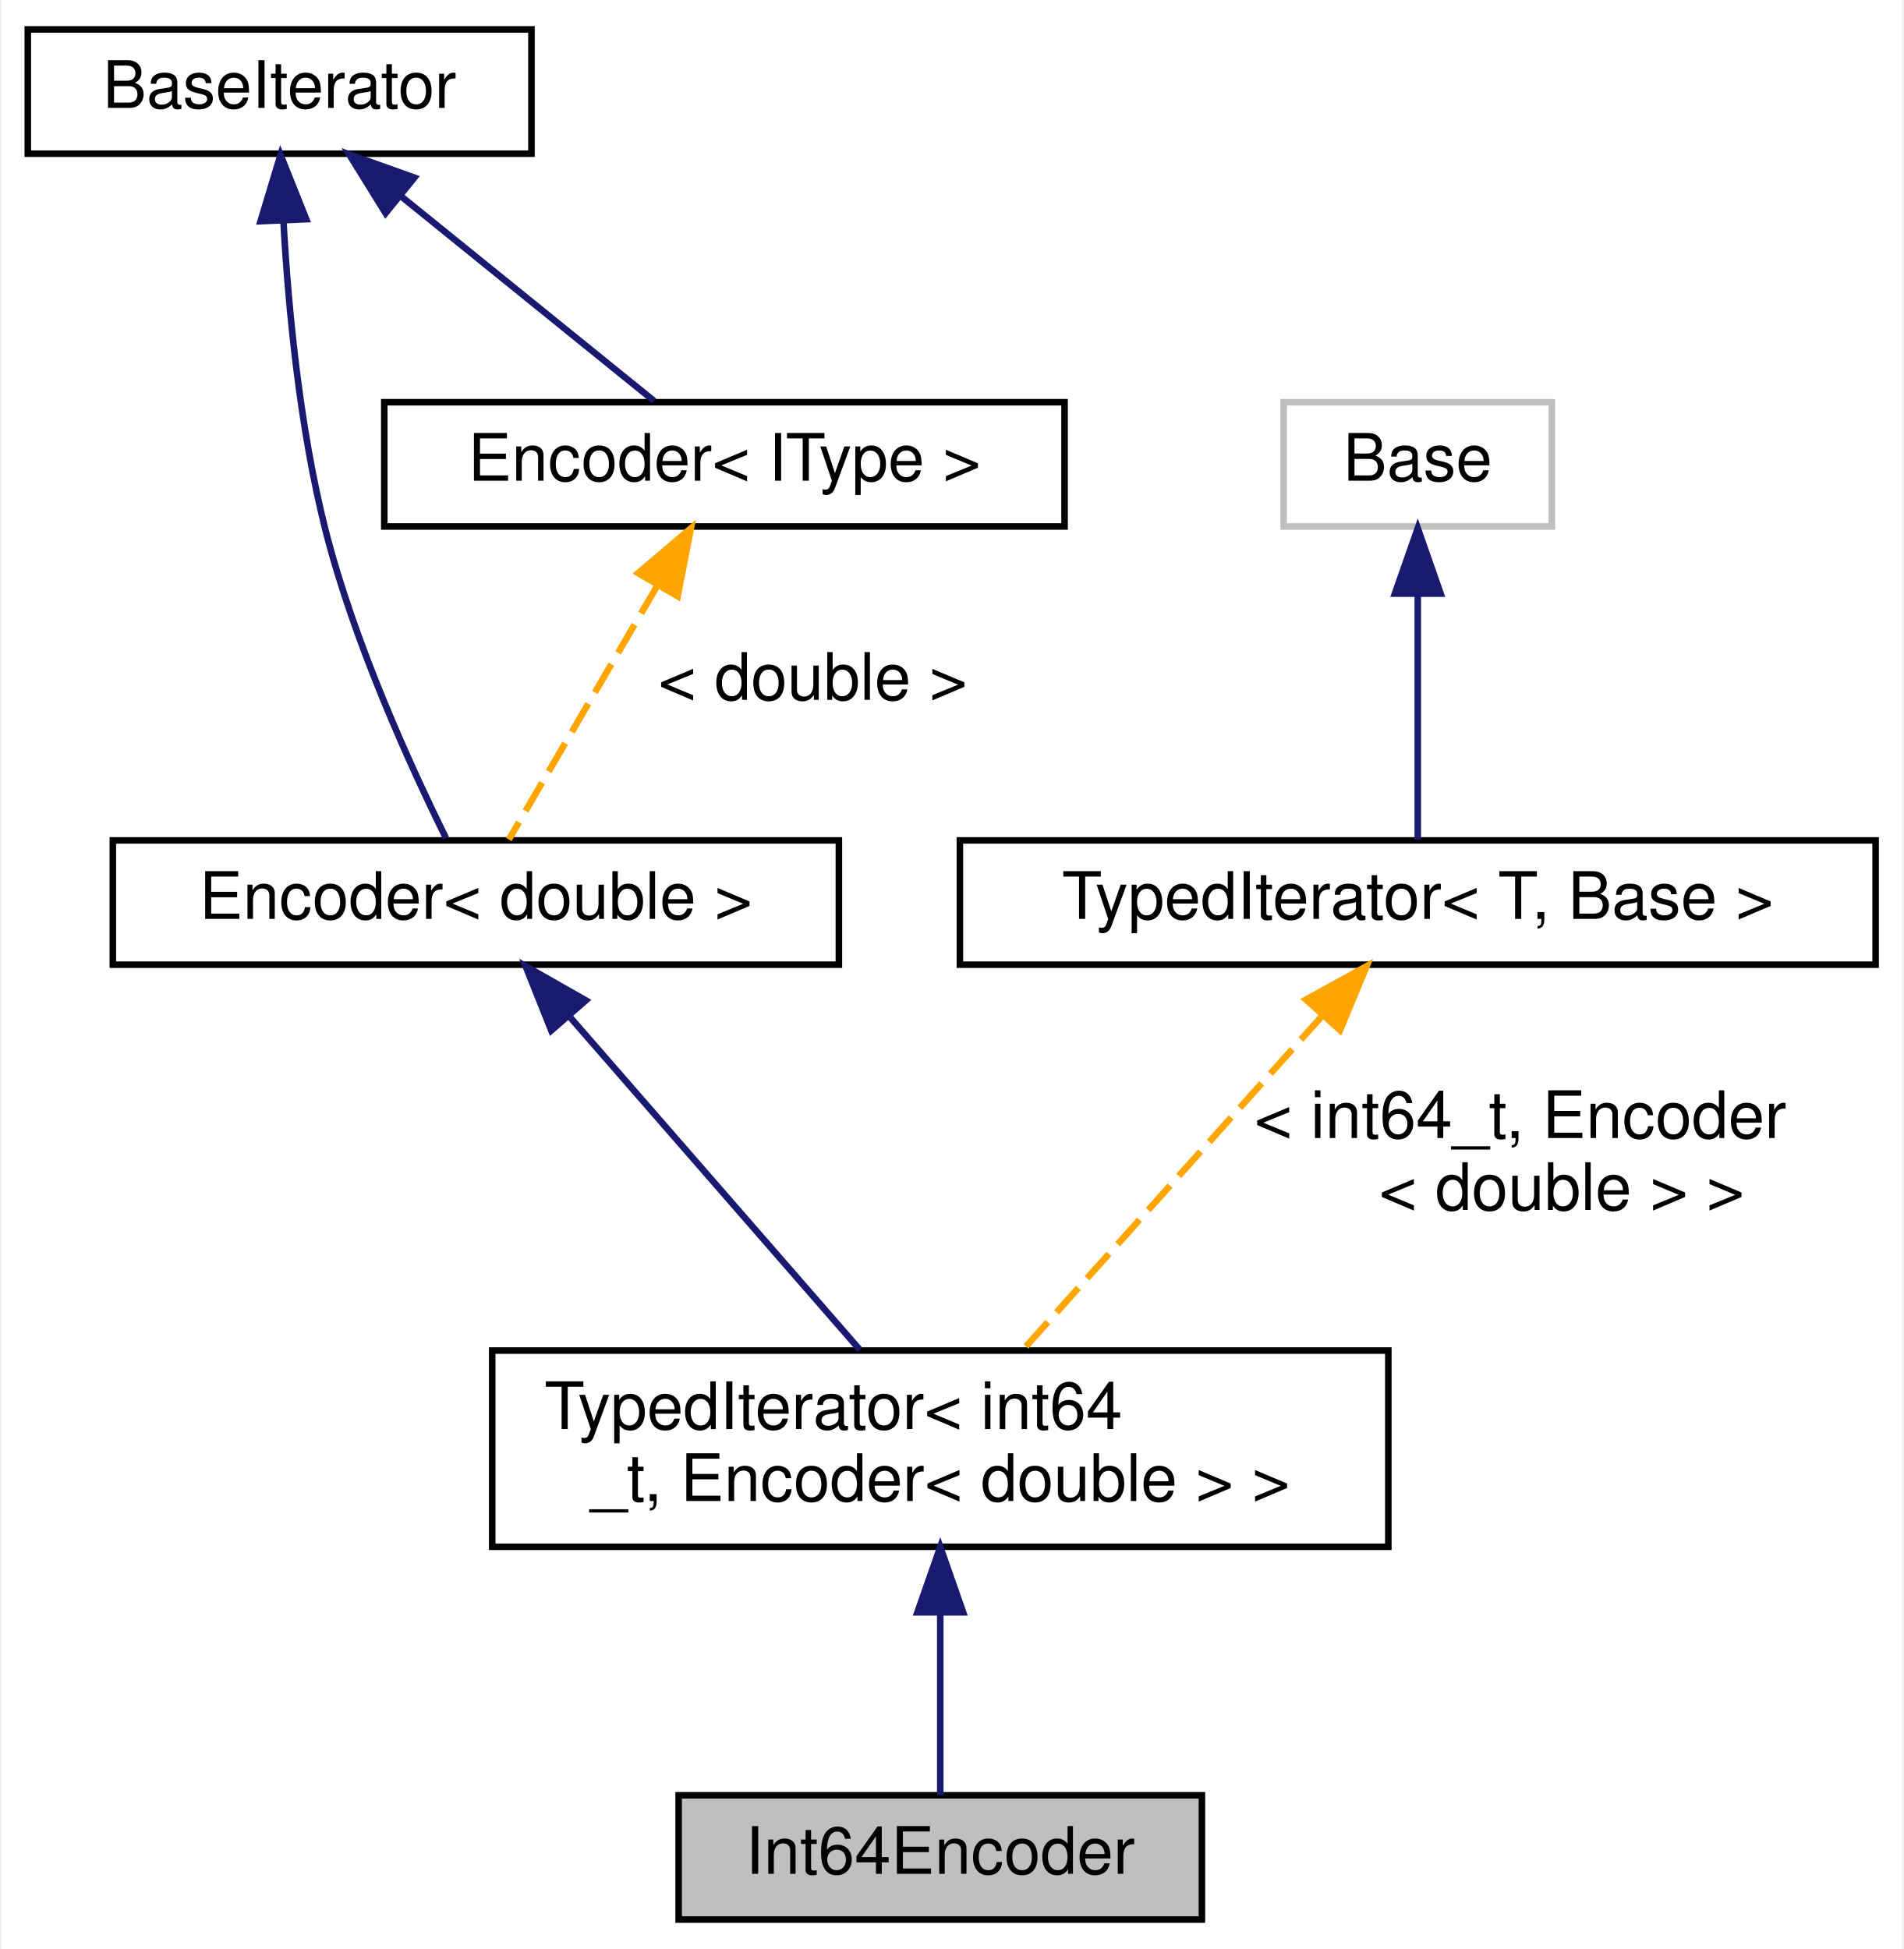
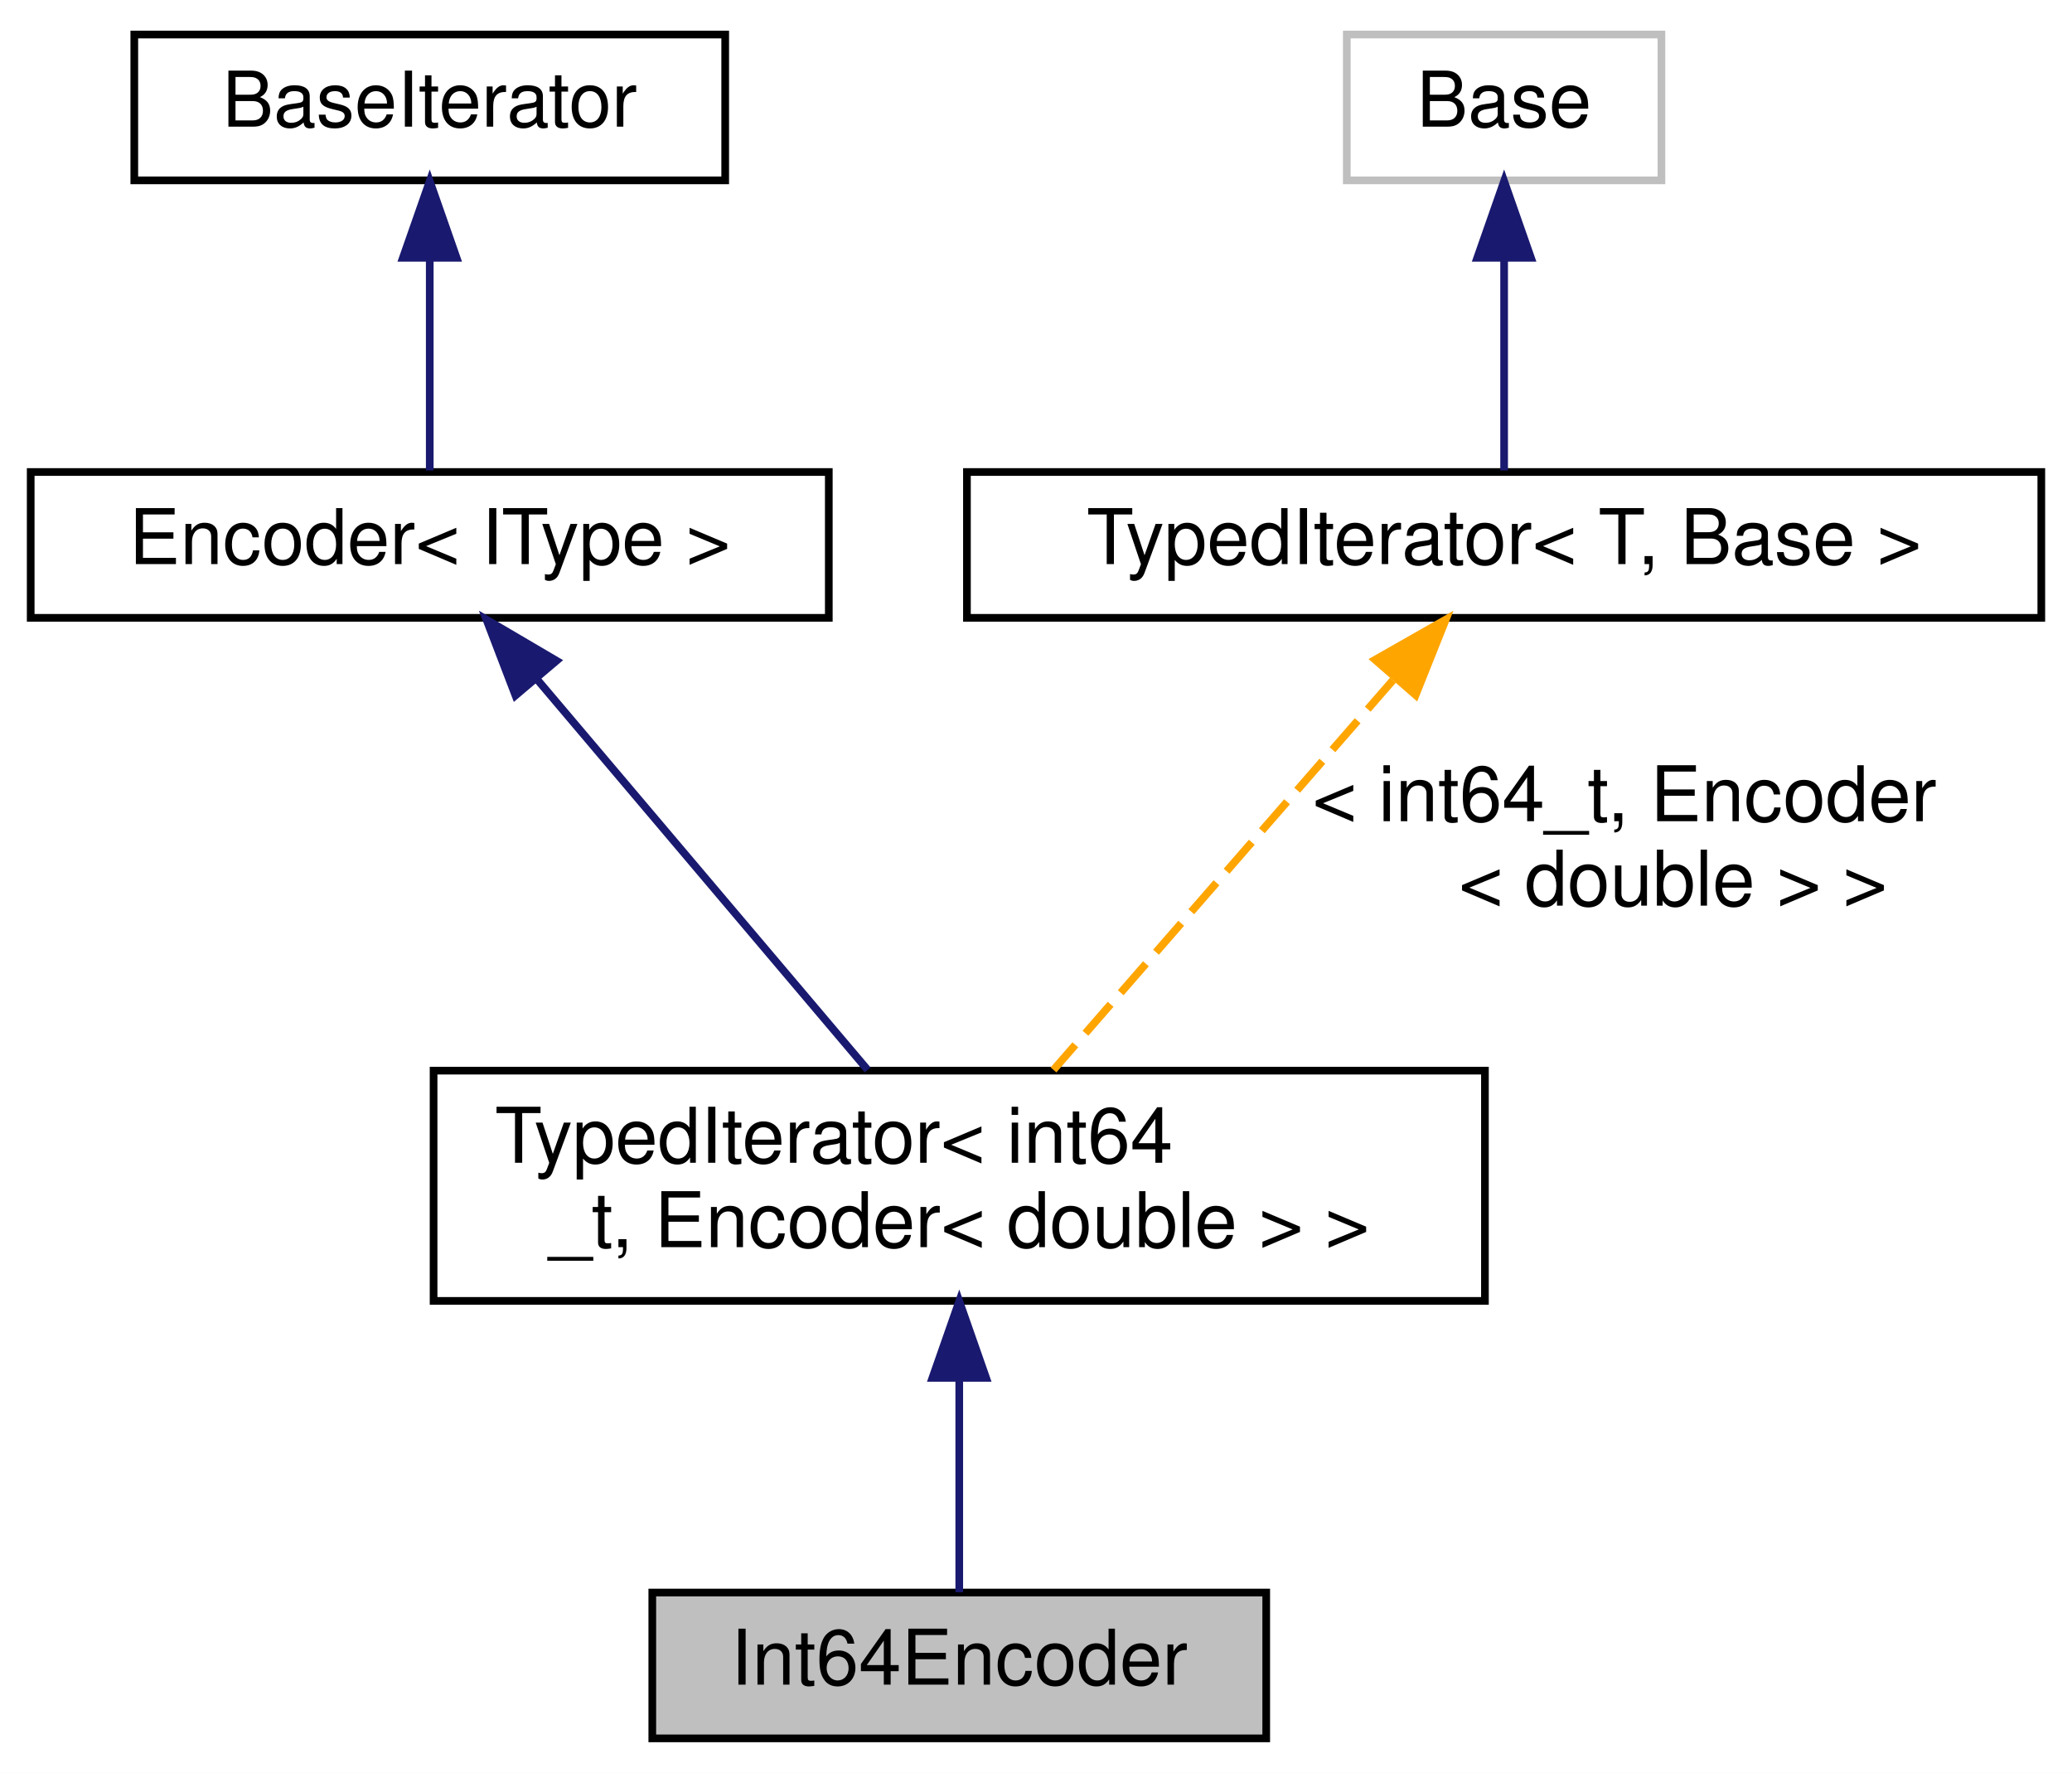
- <svg xmlns="http://www.w3.org/2000/svg" xmlns:xlink="http://www.w3.org/1999/xlink" width="291pt" height="298pt" viewBox="0.00 0.00 290.50 298.00">
-   <g id="graph0" class="graph" transform="scale(1 1) rotate(0) translate(4 294)">
-     <polygon fill="white" stroke="transparent" points="-4,4 -4,-294 286.5,-294 286.5,4 -4,4" />
+ <svg xmlns="http://www.w3.org/2000/svg" xmlns:xlink="http://www.w3.org/1999/xlink" width="270pt" height="231pt" viewBox="0.00 0.00 270.00 231.00">
+   <g id="graph0" class="graph" transform="scale(1 1) rotate(0) translate(4 227)">
+     <polygon fill="white" stroke="transparent" points="-4,4 -4,-227 266,-227 266,4 -4,4" />
    <g id="node1" class="node">
      <g id="a_node1">
        <a xlink:title=" ">
-           <polygon fill="#bfbfbf" stroke="black" points="99.5,-0.5 99.5,-19.5 179.5,-19.5 179.5,-0.5 99.5,-0.5" />
-           <text text-anchor="middle" x="139.5" y="-7.5" font-family="Helvetica,sans-Serif" font-size="10.00">Int64Encoder</text>
+           <polygon fill="#bfbfbf" stroke="black" points="81,-0.5 81,-19.5 161,-19.5 161,-0.5 81,-0.5" />
+           <text text-anchor="middle" x="121" y="-7.5" font-family="Helvetica,sans-Serif" font-size="10.00">Int64Encoder</text>
        </a>
      </g>
    </g>
    <g id="node2" class="node">
      <g id="a_node2">
        <a xlink:href="classarmnn_1_1_typed_iterator.html" target="_top" xlink:title=" ">
-           <polygon fill="white" stroke="black" points="71,-57.5 71,-87.5 208,-87.5 208,-57.5 71,-57.5" />
-           <text text-anchor="start" x="79" y="-75.5" font-family="Helvetica,sans-Serif" font-size="10.00">TypedIterator&lt; int64</text>
-           <text text-anchor="middle" x="139.5" y="-64.5" font-family="Helvetica,sans-Serif" font-size="10.00">_t, Encoder&lt; double &gt; &gt;</text>
+           <polygon fill="white" stroke="black" points="52.5,-57.5 52.5,-87.5 189.5,-87.5 189.5,-57.5 52.5,-57.5" />
+           <text text-anchor="start" x="60.5" y="-75.5" font-family="Helvetica,sans-Serif" font-size="10.00">TypedIterator&lt; int64</text>
+           <text text-anchor="middle" x="121" y="-64.5" font-family="Helvetica,sans-Serif" font-size="10.00">_t, Encoder&lt; double &gt; &gt;</text>
        </a>
      </g>
    </g>
    <g id="edge1" class="edge">
-       <path fill="none" stroke="midnightblue" d="M139.5,-47.35C139.5,-37.51 139.5,-26.78 139.5,-19.54" />
-       <polygon fill="midnightblue" stroke="midnightblue" points="136,-47.47 139.5,-57.47 143,-47.47 136,-47.47" />
+       <path fill="none" stroke="midnightblue" d="M121,-47.35C121,-37.51 121,-26.78 121,-19.54" />
+       <polygon fill="midnightblue" stroke="midnightblue" points="117.5,-47.47 121,-57.47 124.5,-47.47 117.5,-47.47" />
    </g>
    <g id="node3" class="node">
      <g id="a_node3">
        <a xlink:href="classarmnn_1_1_encoder.html" target="_top" xlink:title=" ">
-           <polygon fill="white" stroke="black" points="13,-146.5 13,-165.5 124,-165.5 124,-146.5 13,-146.5" />
-           <text text-anchor="middle" x="68.5" y="-153.5" font-family="Helvetica,sans-Serif" font-size="10.00">Encoder&lt; double &gt;</text>
+           <polygon fill="white" stroke="black" points="0,-146.5 0,-165.5 104,-165.5 104,-146.5 0,-146.5" />
+           <text text-anchor="middle" x="52" y="-153.5" font-family="Helvetica,sans-Serif" font-size="10.00">Encoder&lt; IType &gt;</text>
        </a>
      </g>
    </g>
    <g id="edge2" class="edge">
-       <path fill="none" stroke="midnightblue" d="M82.99,-138.37C96.01,-123.42 114.92,-101.71 127.22,-87.6" />
-       <polygon fill="midnightblue" stroke="midnightblue" points="80.03,-136.44 76.1,-146.28 85.31,-141.04 80.03,-136.44" />
+       <path fill="none" stroke="midnightblue" d="M66.08,-138.37C78.74,-123.42 97.12,-101.71 109.06,-87.6" />
+       <polygon fill="midnightblue" stroke="midnightblue" points="63.17,-136.38 59.38,-146.28 68.52,-140.91 63.17,-136.38" />
    </g>
    <g id="node4" class="node">
      <g id="a_node4">
        <a xlink:href="classarmnn_1_1_base_iterator.html" target="_top" xlink:title=" ">
-           <polygon fill="white" stroke="black" points="0,-270.5 0,-289.5 77,-289.5 77,-270.5 0,-270.5" />
-           <text text-anchor="middle" x="38.5" y="-277.5" font-family="Helvetica,sans-Serif" font-size="10.00">BaseIterator</text>
+           <polygon fill="white" stroke="black" points="13.5,-203.5 13.5,-222.5 90.5,-222.5 90.5,-203.5 13.5,-203.5" />
+           <text text-anchor="middle" x="52" y="-210.5" font-family="Helvetica,sans-Serif" font-size="10.00">BaseIterator</text>
        </a>
      </g>
    </g>
    <g id="edge3" class="edge">
-       <path fill="none" stroke="midnightblue" d="M39.09,-260.04C39.84,-246.71 41.57,-228.55 45.5,-213 49.88,-195.68 58.59,-176.67 63.94,-165.85" />
-       <polygon fill="midnightblue" stroke="midnightblue" points="35.58,-260.18 38.64,-270.32 42.57,-260.48 35.58,-260.18" />
+       <path fill="none" stroke="midnightblue" d="M52,-193.12C52,-183.82 52,-173.06 52,-165.71" />
+       <polygon fill="midnightblue" stroke="midnightblue" points="48.5,-193.41 52,-203.41 55.5,-193.41 48.5,-193.41" />
    </g>
    <g id="node5" class="node">
      <g id="a_node5">
-         <a xlink:href="classarmnn_1_1_encoder.html" target="_top" xlink:title=" ">
-           <polygon fill="white" stroke="black" points="54.5,-213.5 54.5,-232.5 158.5,-232.5 158.5,-213.5 54.5,-213.5" />
-           <text text-anchor="middle" x="106.5" y="-220.5" font-family="Helvetica,sans-Serif" font-size="10.00">Encoder&lt; IType &gt;</text>
+         <a xlink:href="classarmnn_1_1_typed_iterator.html" target="_top" xlink:title=" ">
+           <polygon fill="white" stroke="black" points="122,-146.5 122,-165.5 262,-165.5 262,-146.5 122,-146.5" />
+           <text text-anchor="middle" x="192" y="-153.5" font-family="Helvetica,sans-Serif" font-size="10.00">TypedIterator&lt; T, Base &gt;</text>
+         </a>
+       </g>
+     </g>
+     <g id="edge4" class="edge">
+       <path fill="none" stroke="orange" stroke-dasharray="5,2" d="M177.51,-138.37C164.49,-123.42 145.58,-101.71 133.28,-87.6" />
+       <polygon fill="orange" stroke="orange" points="175.19,-141.04 184.4,-146.28 180.47,-136.44 175.19,-141.04" />
+       <text text-anchor="start" x="167" y="-120" font-family="Helvetica,sans-Serif" font-size="10.00"> &lt; int64_t, Encoder</text>
+       <text text-anchor="middle" x="214" y="-109" font-family="Helvetica,sans-Serif" font-size="10.00">&lt; double &gt; &gt;</text>
+     </g>
+     <g id="node6" class="node">
+       <g id="a_node6">
+         <a xlink:title=" ">
+           <polygon fill="white" stroke="#bfbfbf" points="171.5,-203.5 171.5,-222.5 212.5,-222.5 212.5,-203.5 171.5,-203.5" />
+           <text text-anchor="middle" x="192" y="-210.5" font-family="Helvetica,sans-Serif" font-size="10.00">Base</text>
        </a>
      </g>
    </g>
    <g id="edge5" class="edge">
-       <path fill="none" stroke="midnightblue" d="M57.05,-264C69.46,-253.96 85.35,-241.1 95.73,-232.71" />
-       <polygon fill="midnightblue" stroke="midnightblue" points="54.7,-261.4 49.12,-270.41 59.1,-266.84 54.7,-261.4" />
-     </g>
-     <g id="edge4" class="edge">
-       <path fill="none" stroke="orange" stroke-dasharray="5,2" d="M96.29,-204.53C88.93,-191.95 79.32,-175.51 73.54,-165.63" />
-       <polygon fill="orange" stroke="orange" points="93.31,-206.37 101.38,-213.23 99.35,-202.83 93.31,-206.37" />
-       <text text-anchor="middle" x="120" y="-187" font-family="Helvetica,sans-Serif" font-size="10.00"> &lt; double &gt;</text>
-     </g>
-     <g id="node6" class="node">
-       <g id="a_node6">
-         <a xlink:href="classarmnn_1_1_typed_iterator.html" target="_top" xlink:title=" ">
-           <polygon fill="white" stroke="black" points="142.5,-146.5 142.5,-165.5 282.5,-165.5 282.5,-146.5 142.5,-146.5" />
-           <text text-anchor="middle" x="212.5" y="-153.5" font-family="Helvetica,sans-Serif" font-size="10.00">TypedIterator&lt; T, Base &gt;</text>
-         </a>
-       </g>
-     </g>
-     <g id="edge6" class="edge">
-       <path fill="none" stroke="orange" stroke-dasharray="5,2" d="M197.98,-138.78C184.58,-123.83 164.89,-101.84 152.13,-87.6" />
-       <polygon fill="orange" stroke="orange" points="195.41,-141.16 204.69,-146.28 200.62,-136.49 195.41,-141.16" />
-       <text text-anchor="start" x="187.5" y="-120" font-family="Helvetica,sans-Serif" font-size="10.00"> &lt; int64_t, Encoder</text>
-       <text text-anchor="middle" x="234.5" y="-109" font-family="Helvetica,sans-Serif" font-size="10.00">&lt; double &gt; &gt;</text>
-     </g>
-     <g id="node7" class="node">
-       <g id="a_node7">
-         <a xlink:title=" ">
-           <polygon fill="white" stroke="#bfbfbf" points="192,-213.5 192,-232.5 233,-232.5 233,-213.5 192,-213.5" />
-           <text text-anchor="middle" x="212.5" y="-220.5" font-family="Helvetica,sans-Serif" font-size="10.00">Base</text>
-         </a>
-       </g>
-     </g>
-     <g id="edge7" class="edge">
-       <path fill="none" stroke="midnightblue" d="M212.5,-203.04C212.5,-190.67 212.5,-175.12 212.5,-165.63" />
-       <polygon fill="midnightblue" stroke="midnightblue" points="209,-203.23 212.5,-213.23 216,-203.23 209,-203.23" />
+       <path fill="none" stroke="midnightblue" d="M192,-193.12C192,-183.82 192,-173.06 192,-165.71" />
+       <polygon fill="midnightblue" stroke="midnightblue" points="188.5,-193.41 192,-203.41 195.5,-193.41 188.5,-193.41" />
    </g>
  </g>
</svg>
